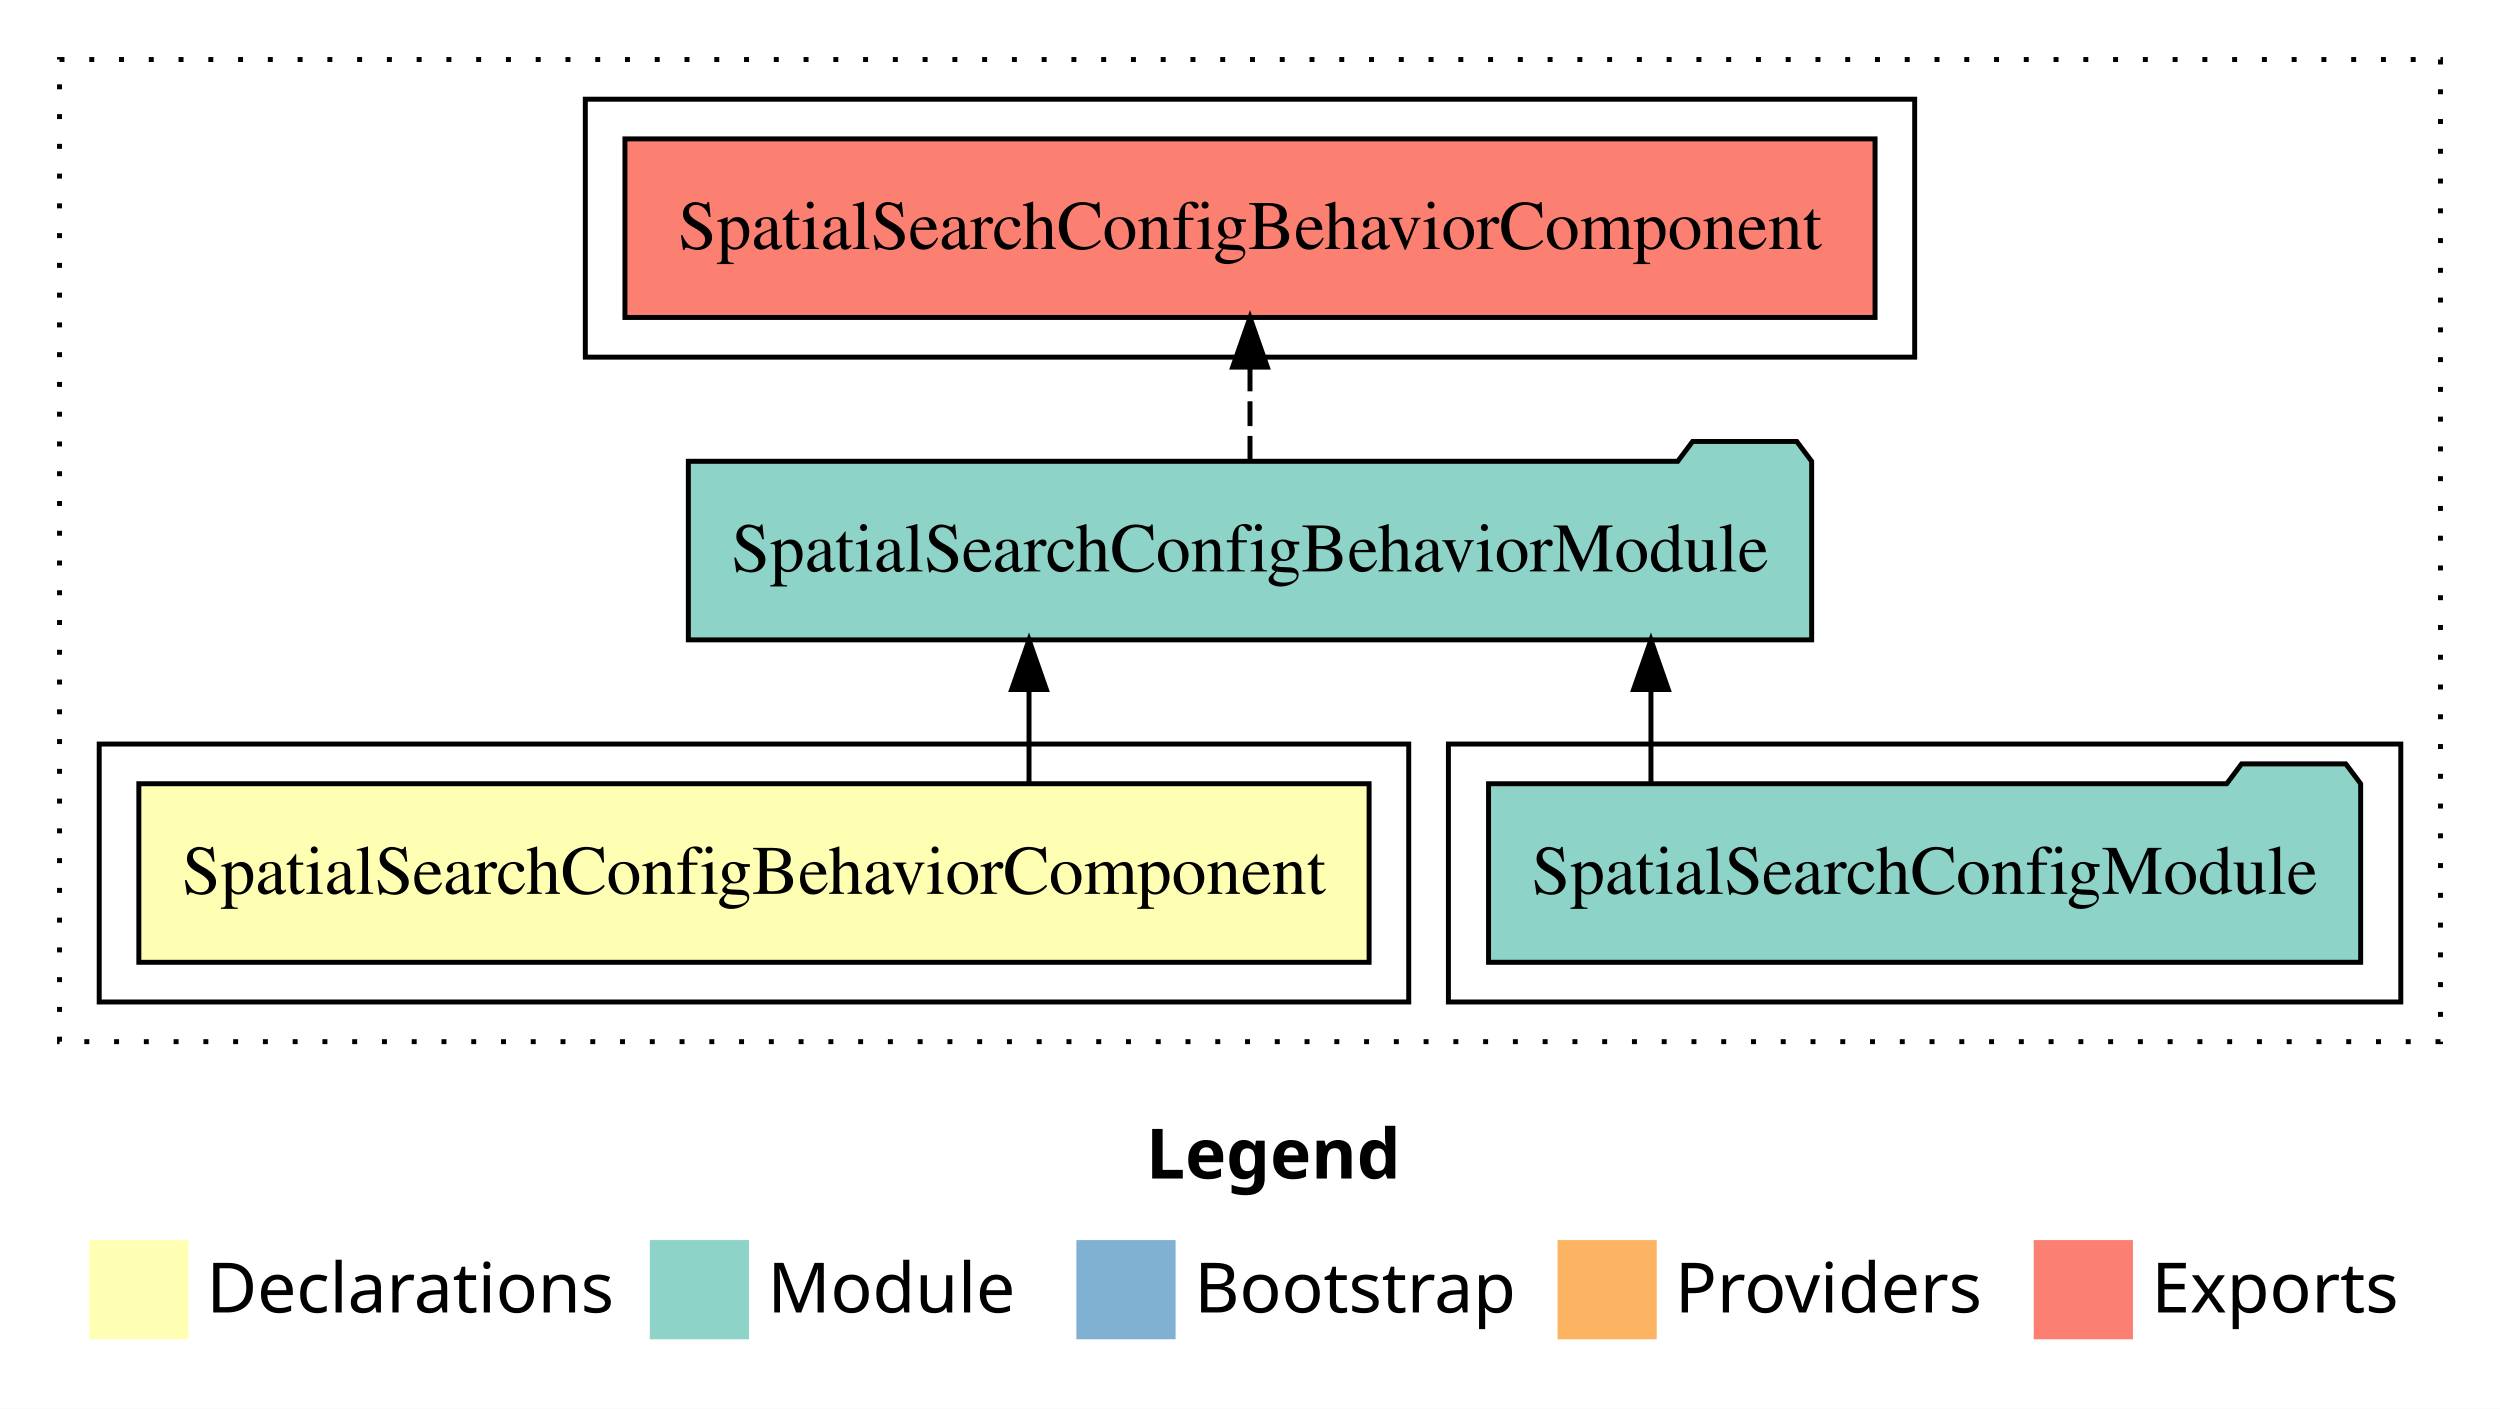
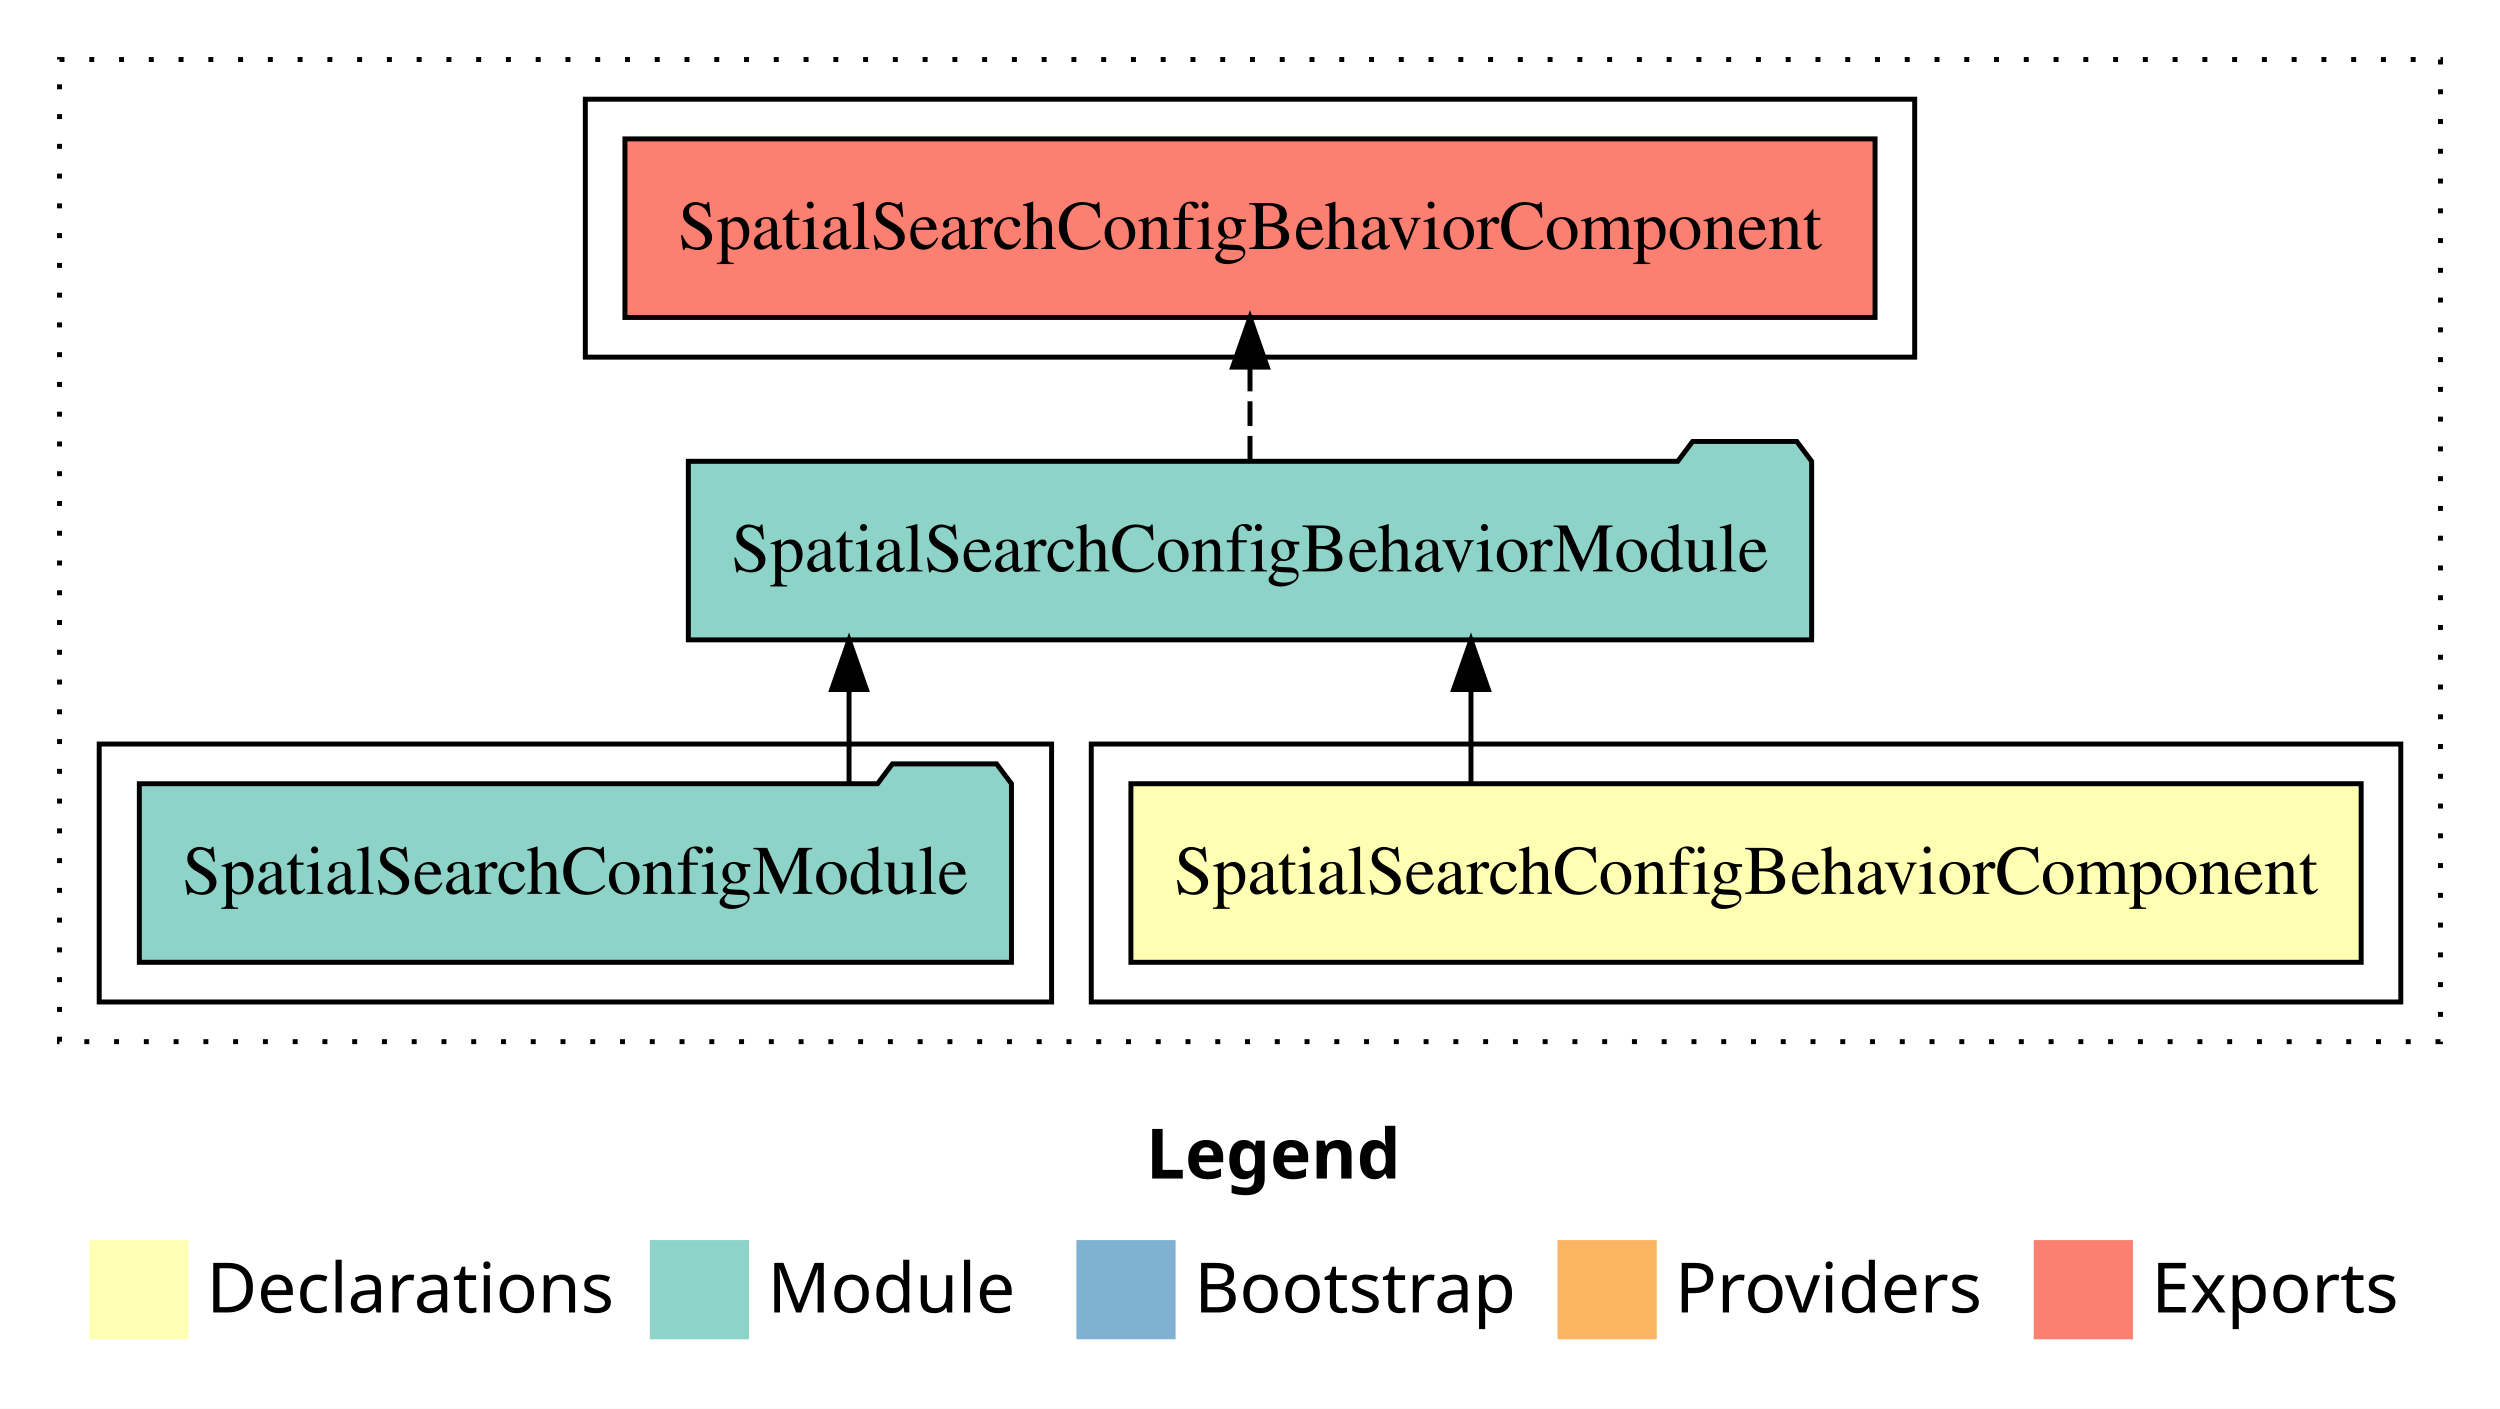
<svg xmlns="http://www.w3.org/2000/svg" width="504pt" height="284pt" viewBox="0.00 0.00 504.00 284.00">
  <g id="graph0" class="graph" transform="scale(1 1) rotate(0) translate(4 280)">
    <polygon fill="white" stroke="transparent" points="-4,4 -4,-280 500,-280 500,4 -4,4" />
    <text text-anchor="start" x="227.01" y="-42.4" font-family="Times-12" font-weight="bold" font-size="14.00">Legend</text>
    <polygon fill="#ffffb3" stroke="transparent" points="14,-10 14,-30 34,-30 34,-10 14,-10" />
    <text text-anchor="start" x="37.63" y="-15.4" font-family="Times-12" font-size="14.00">  Declarations</text>
    <polygon fill="#8dd3c7" stroke="transparent" points="127,-10 127,-30 147,-30 147,-10 127,-10" />
    <text text-anchor="start" x="150.73" y="-15.4" font-family="Times-12" font-size="14.00">  Module</text>
    <polygon fill="#80b1d3" stroke="transparent" points="213,-10 213,-30 233,-30 233,-10 213,-10" />
    <text text-anchor="start" x="236.78" y="-15.4" font-family="Times-12" font-size="14.00">  Bootstrap</text>
    <polygon fill="#fdb462" stroke="transparent" points="310,-10 310,-30 330,-30 330,-10 310,-10" />
    <text text-anchor="start" x="333.67" y="-15.4" font-family="Times-12" font-size="14.00">  Providers</text>
    <polygon fill="#fb8072" stroke="transparent" points="406,-10 406,-30 426,-30 426,-10 406,-10" />
    <text text-anchor="start" x="429.73" y="-15.4" font-family="Times-12" font-size="14.00">  Exports</text>
    <g id="clust1" class="cluster">
      <polygon fill="none" stroke="black" stroke-dasharray="1,5" points="8,-70 8,-268 488,-268 488,-70 8,-70" />
    </g>
-     <g id="clust4" class="cluster">
-       <polygon fill="none" stroke="black" points="288,-78 288,-130 480,-130 480,-78 288,-78" />
+     <g id="clust2" class="cluster">
+       <polygon fill="none" stroke="black" points="216,-78 216,-130 480,-130 480,-78 216,-78" />
    </g>
    <g id="clust5" class="cluster">
      <polygon fill="none" stroke="black" points="114,-208 114,-260 382,-260 382,-208 114,-208" />
    </g>
-     <g id="clust2" class="cluster">
-       <polygon fill="none" stroke="black" points="16,-78 16,-130 280,-130 280,-78 16,-78" />
+     <g id="clust4" class="cluster">
+       <polygon fill="none" stroke="black" points="16,-78 16,-130 208,-130 208,-78 16,-78" />
    </g>
    <g id="node1" class="node">
-       <polygon fill="#ffffb3" stroke="black" points="272.01,-122 23.99,-122 23.99,-86 272.01,-86 272.01,-122" />
-       <text text-anchor="middle" x="148" y="-99.8" font-family="Times,serif" font-size="14.00">SpatialSearchConfigBehaviorComponent</text>
+       <polygon fill="#ffffb3" stroke="black" points="472.01,-122 223.99,-122 223.99,-86 472.01,-86 472.01,-122" />
+       <text text-anchor="middle" x="348" y="-99.8" font-family="Times,serif" font-size="14.00">SpatialSearchConfigBehaviorComponent</text>
    </g>
    <g id="node2" class="node">
      <polygon fill="#8dd3c7" stroke="black" points="361.23,-187 358.23,-191 337.23,-191 334.23,-187 134.77,-187 134.77,-151 361.23,-151 361.23,-187" />
      <text text-anchor="middle" x="248" y="-164.8" font-family="Times,serif" font-size="14.00">SpatialSearchConfigBehaviorModule</text>
    </g>
    <g id="edge1" class="edge">
-       <path fill="none" stroke="black" d="M203.45,-122.11C203.45,-122.11 203.45,-140.99 203.45,-140.99" />
-       <polygon fill="black" stroke="black" points="199.95,-140.99 203.45,-150.99 206.95,-140.99 199.95,-140.99" />
+       <path fill="none" stroke="black" d="M292.55,-122.11C292.55,-122.11 292.55,-140.99 292.55,-140.99" />
+       <polygon fill="black" stroke="black" points="289.05,-140.99 292.55,-150.99 296.05,-140.99 289.05,-140.99" />
    </g>
    <g id="node4" class="node">
      <polygon fill="#fb8072" stroke="black" points="374.01,-252 121.99,-252 121.99,-216 374.01,-216 374.01,-252" />
      <text text-anchor="middle" x="248" y="-229.8" font-family="Times,serif" font-size="14.00">SpatialSearchConfigBehaviorComponent </text>
    </g>
    <g id="edge3" class="edge">
      <path fill="none" stroke="black" stroke-dasharray="5,2" d="M248,-187.11C248,-187.11 248,-205.99 248,-205.99" />
      <polygon fill="black" stroke="black" points="244.5,-205.99 248,-215.99 251.5,-205.99 244.5,-205.99" />
    </g>
    <g id="node3" class="node">
-       <polygon fill="#8dd3c7" stroke="black" points="471.91,-122 468.91,-126 447.91,-126 444.91,-122 296.09,-122 296.09,-86 471.91,-86 471.91,-122" />
-       <text text-anchor="middle" x="384" y="-99.8" font-family="Times,serif" font-size="14.00">SpatialSearchConfigModule</text>
+       <polygon fill="#8dd3c7" stroke="black" points="199.91,-122 196.91,-126 175.91,-126 172.91,-122 24.09,-122 24.09,-86 199.91,-86 199.91,-122" />
+       <text text-anchor="middle" x="112" y="-99.8" font-family="Times,serif" font-size="14.00">SpatialSearchConfigModule</text>
    </g>
    <g id="edge2" class="edge">
-       <path fill="none" stroke="black" d="M328.83,-122.11C328.83,-122.11 328.83,-140.99 328.83,-140.99" />
-       <polygon fill="black" stroke="black" points="325.33,-140.99 328.83,-150.99 332.33,-140.99 325.33,-140.99" />
+       <path fill="none" stroke="black" d="M167.17,-122.11C167.17,-122.11 167.17,-140.99 167.17,-140.99" />
+       <polygon fill="black" stroke="black" points="163.67,-140.99 167.17,-150.99 170.67,-140.99 163.67,-140.99" />
    </g>
  </g>
</svg>
